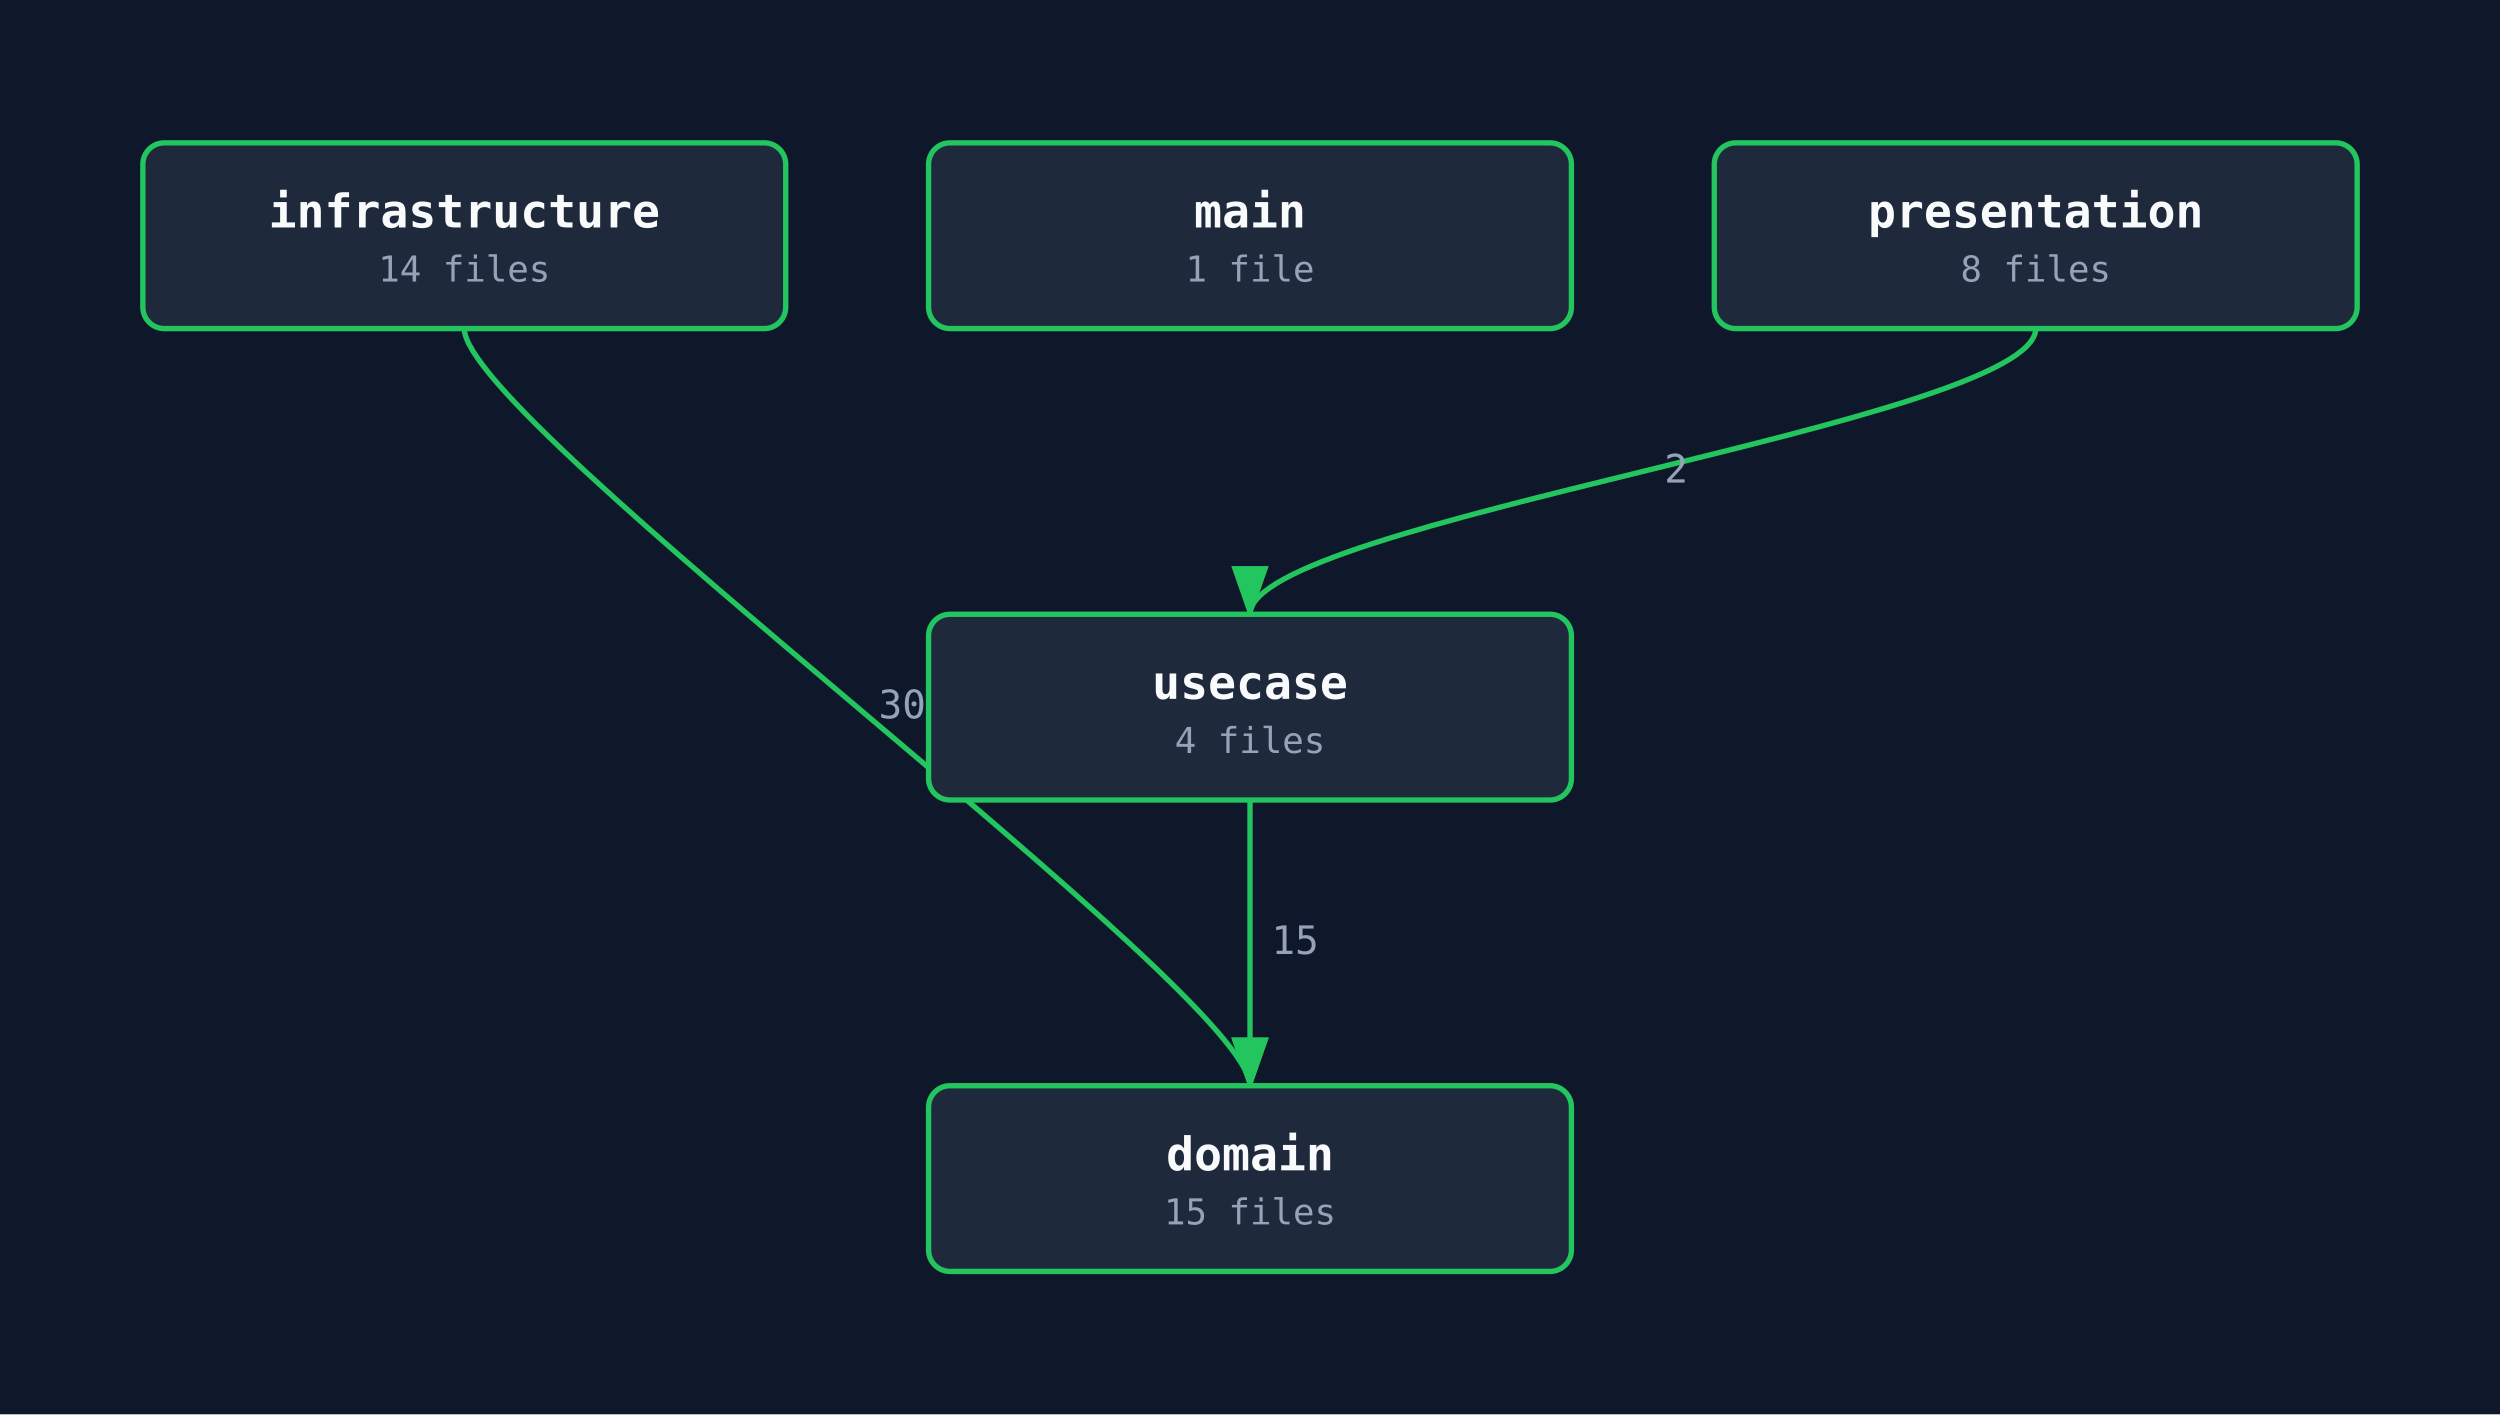
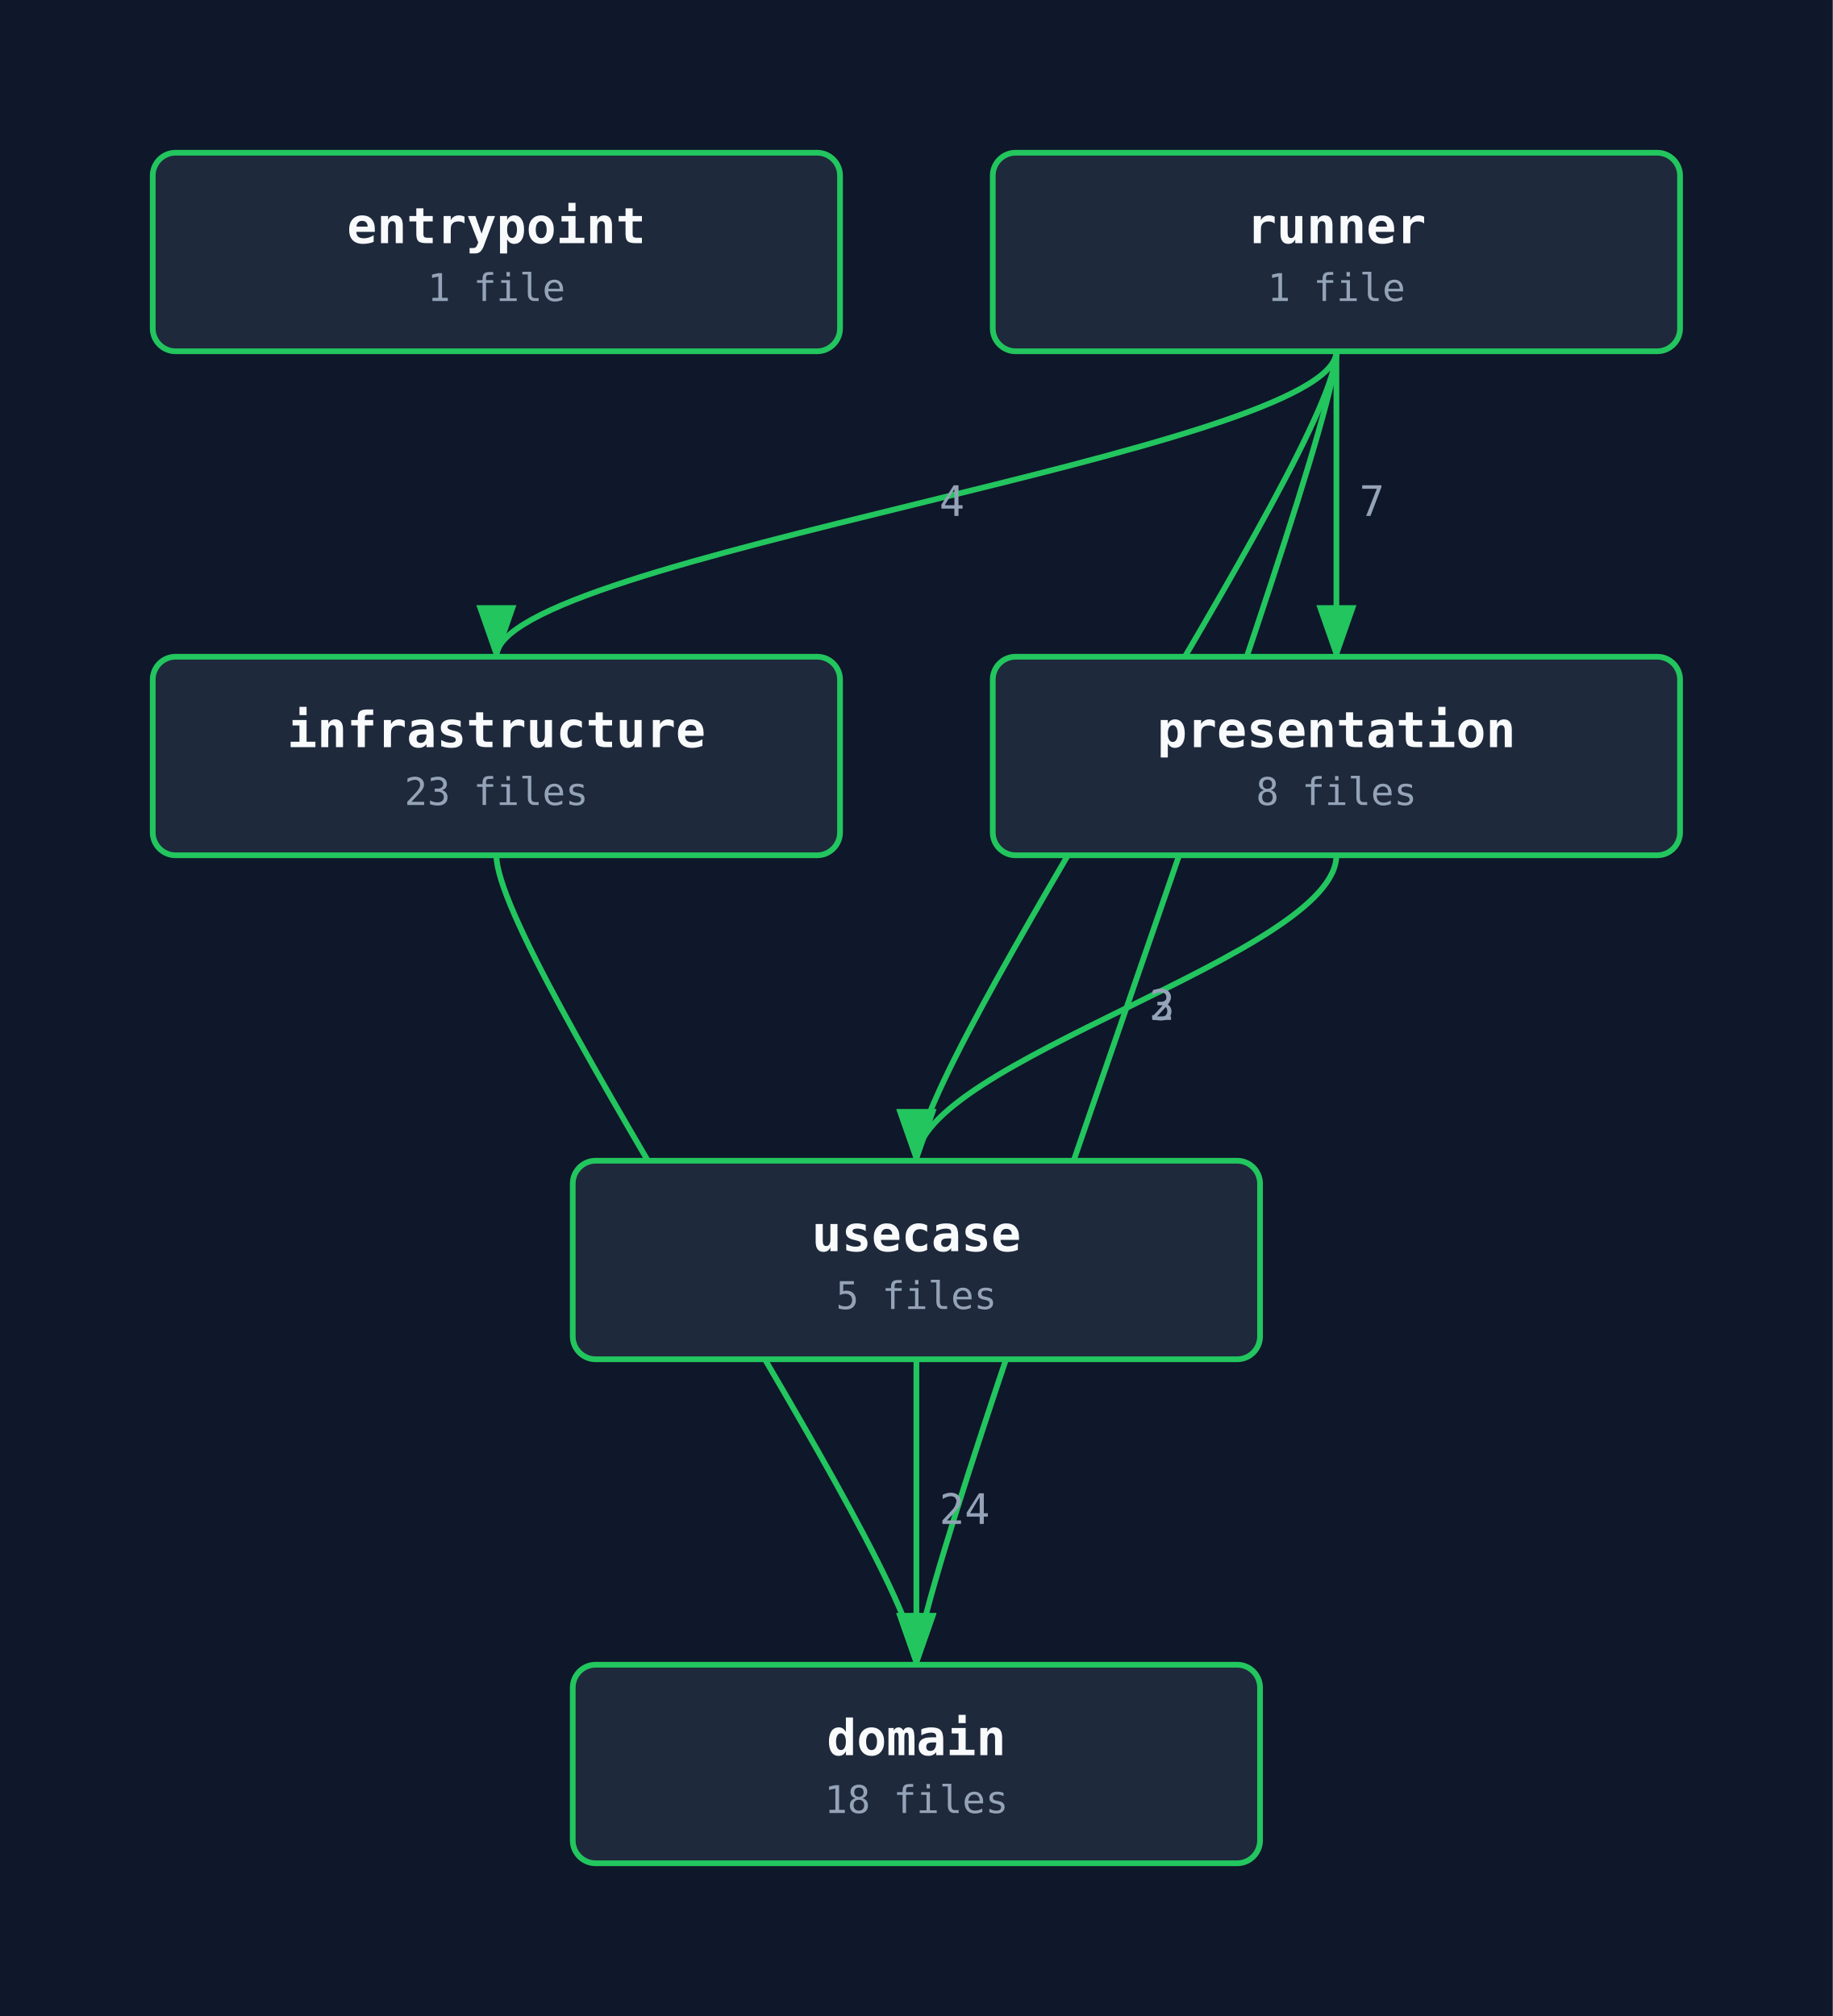
- <svg xmlns="http://www.w3.org/2000/svg" width="700" height="396" viewBox="0 0 700 396">
+ <svg xmlns="http://www.w3.org/2000/svg" width="480" height="528" viewBox="0 0 480 528">
  <defs>
    <marker id="arrow" markerWidth="10" markerHeight="7" refX="9" refY="3.5" orient="auto">
      <polygon points="0 0, 10 3.5, 0 7" fill="#22C55E" />
    </marker>
  </defs>
  <rect width="100%" height="100%" fill="#0F172A" />
-   <path d="M 130 92 C 130 118, 350 278, 350 304" fill="none" stroke="#22C55E" stroke-width="1.5" marker-end="url(#arrow)" />
-   <text x="246" y="198" fill="#94A3B8" font-family="monospace" font-size="11" dominant-baseline="middle">30</text>
-   <path d="M 570 92 C 570 118, 350 146, 350 172" fill="none" stroke="#22C55E" stroke-width="1.5" marker-end="url(#arrow)" />
-   <text x="466" y="132" fill="#94A3B8" font-family="monospace" font-size="11" dominant-baseline="middle">2</text>
-   <path d="M 350 224 C 350 250, 350 278, 350 304" fill="none" stroke="#22C55E" stroke-width="1.5" marker-end="url(#arrow)" />
-   <text x="356" y="264" fill="#94A3B8" font-family="monospace" font-size="11" dominant-baseline="middle">15</text>
-   <rect x="260" y="304" width="180" height="52" rx="6" fill="#1E293B" stroke="#22C55E" stroke-width="1.5" />
-   <text x="350" y="324" fill="#F8FAFC" font-family="monospace" font-size="13" font-weight="600" text-anchor="middle" dominant-baseline="middle">domain</text>
-   <text x="350" y="340" fill="#94A3B8" font-family="monospace" font-size="10" text-anchor="middle" dominant-baseline="middle">15 files</text>
+   <path d="M 130 224 C 130 250, 240 410, 240 436" fill="none" stroke="#22C55E" stroke-width="1.5" marker-end="url(#arrow)" />
+   <text x="191" y="330" fill="#94A3B8" font-family="monospace" font-size="11" dominant-baseline="middle">59</text>
+   <path d="M 350 224 C 350 250, 240 278, 240 304" fill="none" stroke="#22C55E" stroke-width="1.5" marker-end="url(#arrow)" />
+   <text x="301" y="264" fill="#94A3B8" font-family="monospace" font-size="11" dominant-baseline="middle">2</text>
+   <path d="M 350 92 C 350 118, 240 410, 240 436" fill="none" stroke="#22C55E" stroke-width="1.5" marker-end="url(#arrow)" />
+   <text x="301" y="264" fill="#94A3B8" font-family="monospace" font-size="11" dominant-baseline="middle">3</text>
+   <path d="M 350 92 C 350 118, 130 146, 130 172" fill="none" stroke="#22C55E" stroke-width="1.5" marker-end="url(#arrow)" />
+   <text x="246" y="132" fill="#94A3B8" font-family="monospace" font-size="11" dominant-baseline="middle">4</text>
+   <path d="M 350 92 C 350 118, 350 146, 350 172" fill="none" stroke="#22C55E" stroke-width="1.5" marker-end="url(#arrow)" />
+   <text x="356" y="132" fill="#94A3B8" font-family="monospace" font-size="11" dominant-baseline="middle">7</text>
+   <path d="M 350 92 C 350 118, 240 278, 240 304" fill="none" stroke="#22C55E" stroke-width="1.5" marker-end="url(#arrow)" />
+   <text x="301" y="198" fill="#94A3B8" font-family="monospace" font-size="11" dominant-baseline="middle">3</text>
+   <path d="M 240 356 C 240 382, 240 410, 240 436" fill="none" stroke="#22C55E" stroke-width="1.5" marker-end="url(#arrow)" />
+   <text x="246" y="396" fill="#94A3B8" font-family="monospace" font-size="11" dominant-baseline="middle">24</text>
+   <rect x="150" y="436" width="180" height="52" rx="6" fill="#1E293B" stroke="#22C55E" stroke-width="1.5" />
+   <text x="240" y="456" fill="#F8FAFC" font-family="monospace" font-size="13" font-weight="600" text-anchor="middle" dominant-baseline="middle">domain</text>
+   <text x="240" y="472" fill="#94A3B8" font-family="monospace" font-size="10" text-anchor="middle" dominant-baseline="middle">18 files</text>
+   <rect x="40" y="172" width="180" height="52" rx="6" fill="#1E293B" stroke="#22C55E" stroke-width="1.5" />
+   <text x="130" y="192" fill="#F8FAFC" font-family="monospace" font-size="13" font-weight="600" text-anchor="middle" dominant-baseline="middle">infrastructure</text>
+   <text x="130" y="208" fill="#94A3B8" font-family="monospace" font-size="10" text-anchor="middle" dominant-baseline="middle">23 files</text>
+   <rect x="150" y="304" width="180" height="52" rx="6" fill="#1E293B" stroke="#22C55E" stroke-width="1.5" />
+   <text x="240" y="324" fill="#F8FAFC" font-family="monospace" font-size="13" font-weight="600" text-anchor="middle" dominant-baseline="middle">usecase</text>
+   <text x="240" y="340" fill="#94A3B8" font-family="monospace" font-size="10" text-anchor="middle" dominant-baseline="middle">5 files</text>
+   <rect x="260" y="172" width="180" height="52" rx="6" fill="#1E293B" stroke="#22C55E" stroke-width="1.5" />
+   <text x="350" y="192" fill="#F8FAFC" font-family="monospace" font-size="13" font-weight="600" text-anchor="middle" dominant-baseline="middle">presentation</text>
+   <text x="350" y="208" fill="#94A3B8" font-family="monospace" font-size="10" text-anchor="middle" dominant-baseline="middle">8 files</text>
  <rect x="40" y="40" width="180" height="52" rx="6" fill="#1E293B" stroke="#22C55E" stroke-width="1.5" />
-   <text x="130" y="60" fill="#F8FAFC" font-family="monospace" font-size="13" font-weight="600" text-anchor="middle" dominant-baseline="middle">infrastructure</text>
-   <text x="130" y="76" fill="#94A3B8" font-family="monospace" font-size="10" text-anchor="middle" dominant-baseline="middle">14 files</text>
-   <rect x="260" y="172" width="180" height="52" rx="6" fill="#1E293B" stroke="#22C55E" stroke-width="1.5" />
-   <text x="350" y="192" fill="#F8FAFC" font-family="monospace" font-size="13" font-weight="600" text-anchor="middle" dominant-baseline="middle">usecase</text>
-   <text x="350" y="208" fill="#94A3B8" font-family="monospace" font-size="10" text-anchor="middle" dominant-baseline="middle">4 files</text>
-   <rect x="480" y="40" width="180" height="52" rx="6" fill="#1E293B" stroke="#22C55E" stroke-width="1.5" />
-   <text x="570" y="60" fill="#F8FAFC" font-family="monospace" font-size="13" font-weight="600" text-anchor="middle" dominant-baseline="middle">presentation</text>
-   <text x="570" y="76" fill="#94A3B8" font-family="monospace" font-size="10" text-anchor="middle" dominant-baseline="middle">8 files</text>
+   <text x="130" y="60" fill="#F8FAFC" font-family="monospace" font-size="13" font-weight="600" text-anchor="middle" dominant-baseline="middle">entrypoint</text>
+   <text x="130" y="76" fill="#94A3B8" font-family="monospace" font-size="10" text-anchor="middle" dominant-baseline="middle">1 file</text>
  <rect x="260" y="40" width="180" height="52" rx="6" fill="#1E293B" stroke="#22C55E" stroke-width="1.5" />
-   <text x="350" y="60" fill="#F8FAFC" font-family="monospace" font-size="13" font-weight="600" text-anchor="middle" dominant-baseline="middle">main</text>
+   <text x="350" y="60" fill="#F8FAFC" font-family="monospace" font-size="13" font-weight="600" text-anchor="middle" dominant-baseline="middle">runner</text>
  <text x="350" y="76" fill="#94A3B8" font-family="monospace" font-size="10" text-anchor="middle" dominant-baseline="middle">1 file</text>
</svg>
